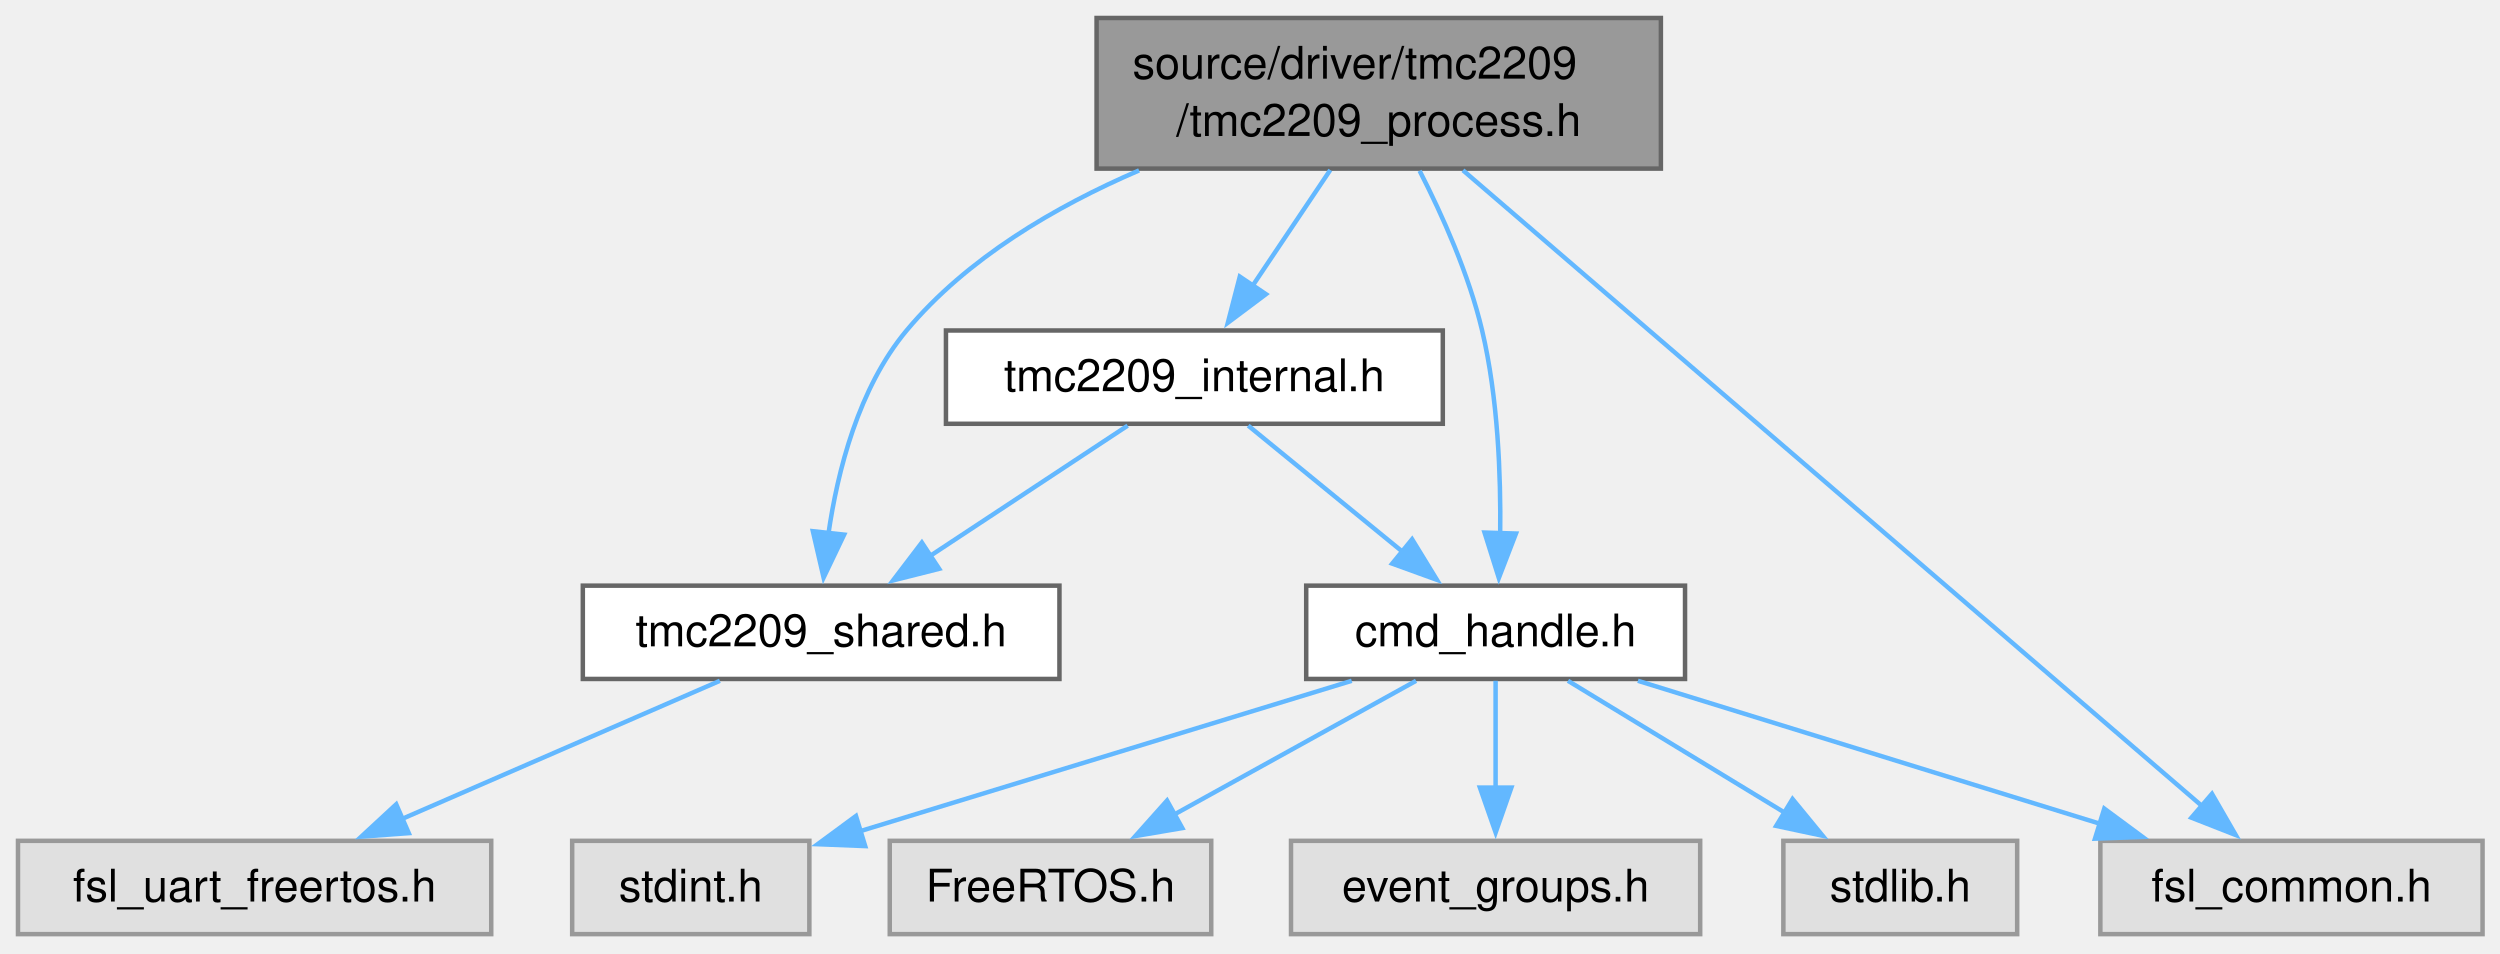
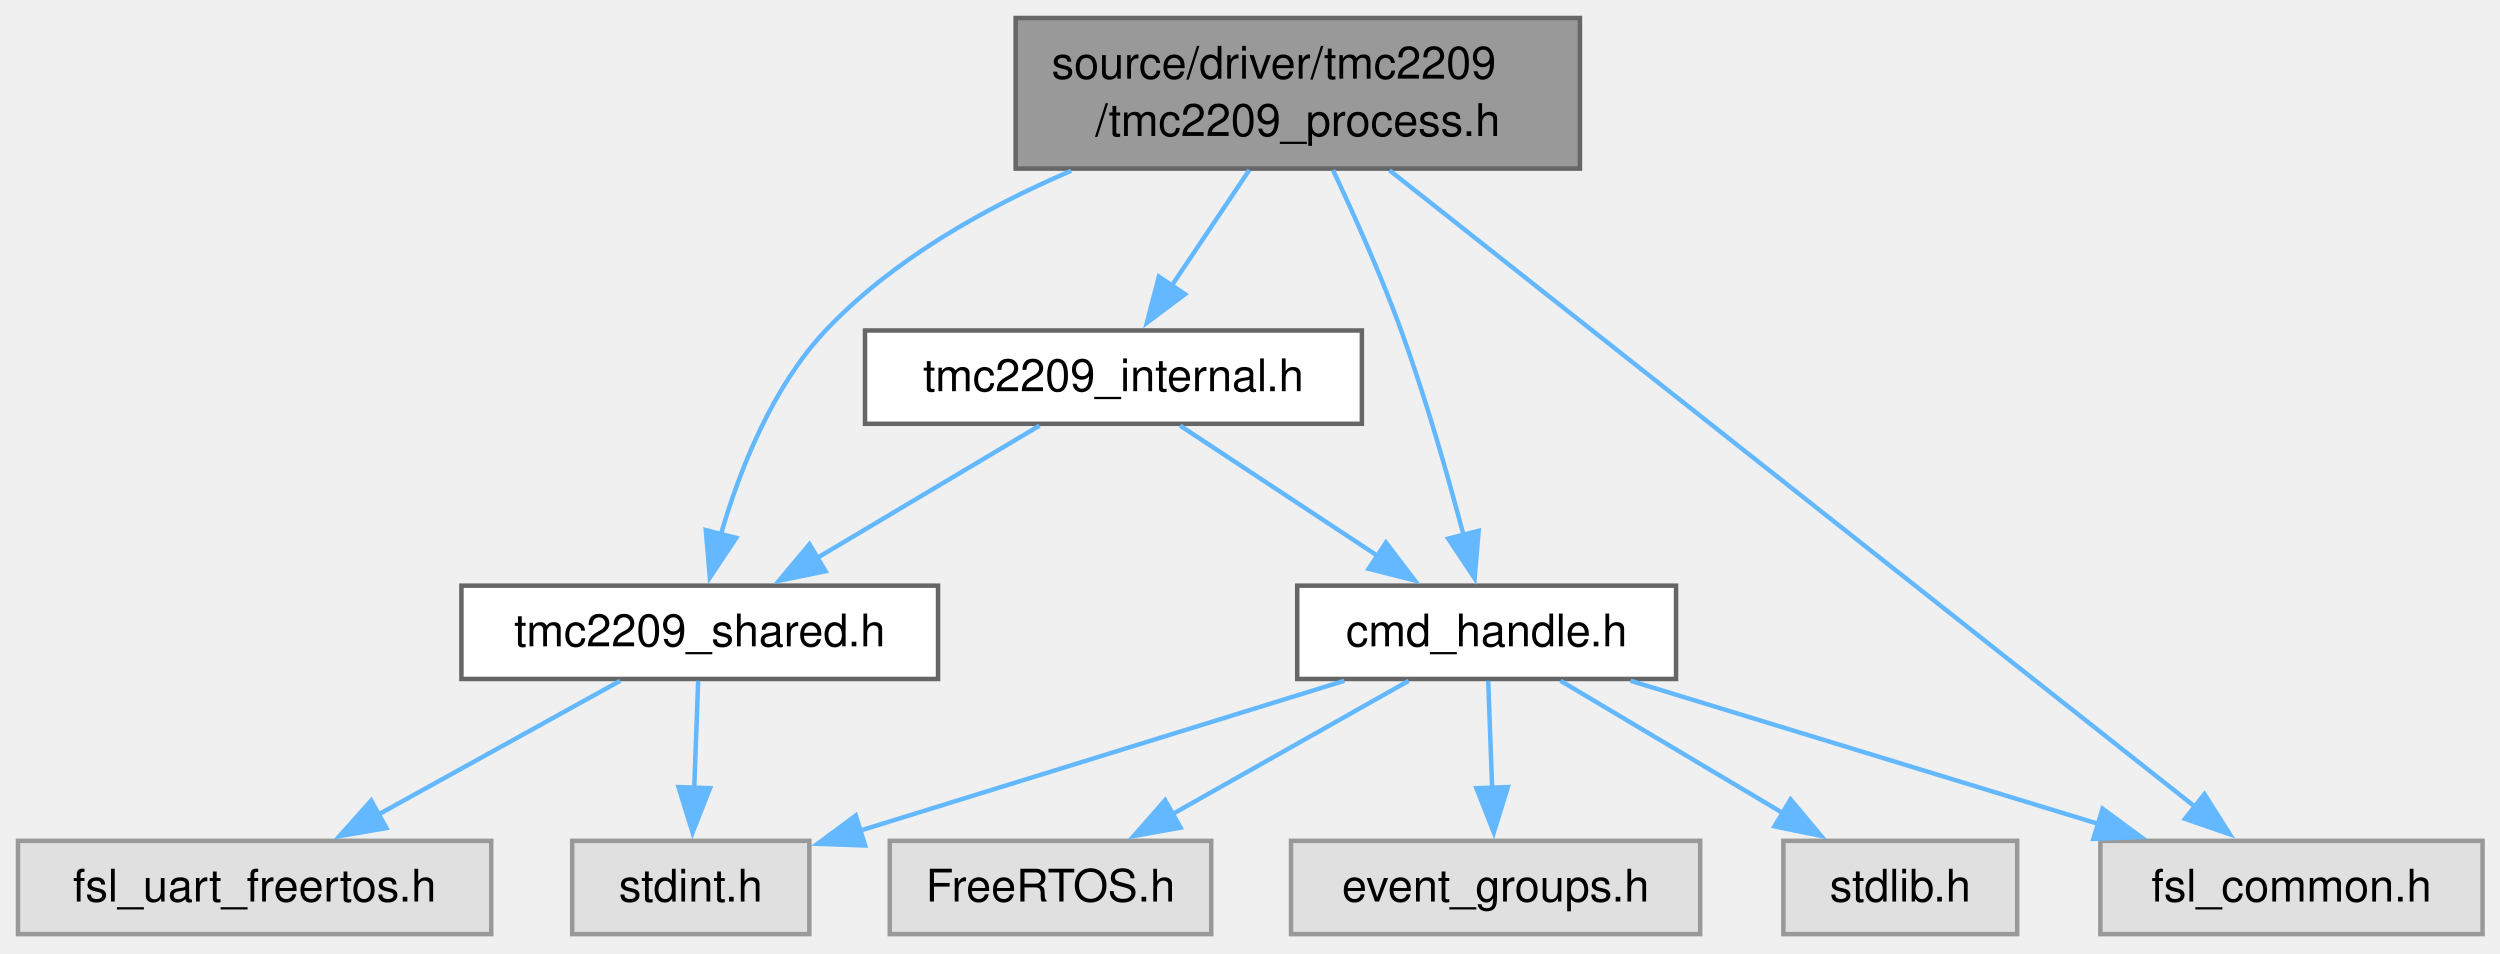
<svg xmlns="http://www.w3.org/2000/svg" xmlns:xlink="http://www.w3.org/1999/xlink" width="556pt" height="212pt" viewBox="0.00 0.00 556.00 212.00">
  <g id="graph0" class="graph" transform="scale(1 1) rotate(0) translate(4 207.75)">
    <g id="Node000001" class="node">
      <g id="a_Node000001">
        <a xlink:title=" ">
-           <polygon fill="#999999" stroke="#666666" points="365.38,-203.75 239.88,-203.75 239.88,-170.25 365.38,-170.25 365.38,-203.75" />
-           <text xml:space="preserve" text-anchor="start" x="247.88" y="-190.25" font-family="Helvetica,sans-Serif" font-size="10.00">source/driver/tmc2209</text>
-           <text xml:space="preserve" text-anchor="middle" x="302.62" y="-177.5" font-family="Helvetica,sans-Serif" font-size="10.00">/tmc2209_process.h</text>
+           <polygon fill="#999999" stroke="#666666" points="347.38,-203.75 221.88,-203.75 221.88,-170.25 347.38,-170.25 347.38,-203.75" />
+           <text xml:space="preserve" text-anchor="start" x="229.88" y="-190.25" font-family="Helvetica,sans-Serif" font-size="10.00">source/driver/tmc2209</text>
+           <text xml:space="preserve" text-anchor="middle" x="284.62" y="-177.5" font-family="Helvetica,sans-Serif" font-size="10.00">/tmc2209_process.h</text>
        </a>
      </g>
    </g>
    <g id="Node000002" class="node">
      <g id="a_Node000002">
        <a xlink:href="tmc2209__shared_8h.html" target="_top" xlink:title=" ">
-           <polygon fill="white" stroke="#666666" points="231.62,-77.5 125.62,-77.5 125.62,-56.75 231.62,-56.75 231.62,-77.5" />
-           <text xml:space="preserve" text-anchor="middle" x="178.62" y="-64" font-family="Helvetica,sans-Serif" font-size="10.00">tmc2209_shared.h</text>
+           <polygon fill="white" stroke="#666666" points="204.62,-77.5 98.62,-77.5 98.62,-56.75 204.62,-56.75 204.62,-77.5" />
+           <text xml:space="preserve" text-anchor="middle" x="151.62" y="-64" font-family="Helvetica,sans-Serif" font-size="10.00">tmc2209_shared.h</text>
        </a>
      </g>
    </g>
    <g id="edge1_Node000001_Node000002" class="edge">
      <g id="a_edge1_Node000001_Node000002">
        <a xlink:title=" ">
-           <path fill="none" stroke="#63b8ff" d="M249.33,-169.85C230.67,-161.82 211.05,-150.31 197.62,-134.25 186.96,-121.49 182.27,-103.05 180.22,-88.89" />
-           <polygon fill="#63b8ff" stroke="#63b8ff" points="183.74,-88.85 179.17,-79.29 176.78,-89.61 183.74,-88.85" />
+           <path fill="none" stroke="#63b8ff" d="M234.22,-169.77C215.15,-161.59 194.48,-149.99 179.62,-134.25 167.71,-121.63 160.47,-103.18 156.35,-88.97" />
+           <polygon fill="#63b8ff" stroke="#63b8ff" points="159.74,-88.12 153.87,-79.3 152.96,-89.86 159.74,-88.12" />
        </a>
      </g>
    </g>
-     <g id="Node000004" class="node">
-       <g id="a_Node000004">
+     <g id="Node000005" class="node">
+       <g id="a_Node000005">
        <a xlink:href="cmd__handle_8h.html" target="_top" xlink:title=" ">
-           <polygon fill="white" stroke="#666666" points="370.75,-77.5 286.5,-77.5 286.5,-56.75 370.75,-56.75 370.75,-77.5" />
-           <text xml:space="preserve" text-anchor="middle" x="328.62" y="-64" font-family="Helvetica,sans-Serif" font-size="10.00">cmd_handle.h</text>
+           <polygon fill="white" stroke="#666666" points="368.75,-77.5 284.5,-77.5 284.5,-56.75 368.75,-56.75 368.75,-77.5" />
+           <text xml:space="preserve" text-anchor="middle" x="326.62" y="-64" font-family="Helvetica,sans-Serif" font-size="10.00">cmd_handle.h</text>
        </a>
      </g>
    </g>
-     <g id="edge3_Node000001_Node000004" class="edge">
-       <g id="a_edge3_Node000001_Node000004">
+     <g id="edge4_Node000001_Node000005" class="edge">
+       <g id="a_edge4_Node000001_Node000005">
        <a xlink:title=" ">
-           <path fill="none" stroke="#63b8ff" d="M311.72,-169.77C316.8,-159.84 322.69,-146.69 325.62,-134.25 329.15,-119.33 329.81,-102.01 329.64,-88.84" />
-           <polygon fill="#63b8ff" stroke="#63b8ff" points="333.15,-89.09 329.34,-79.21 326.16,-89.31 333.15,-89.09" />
+           <path fill="none" stroke="#63b8ff" d="M292.46,-169.92C297.21,-159.82 303.19,-146.45 307.62,-134.25 313.07,-119.28 318,-101.96 321.47,-88.8" />
+           <polygon fill="#63b8ff" stroke="#63b8ff" points="324.86,-89.7 323.95,-79.14 318.08,-87.96 324.86,-89.7" />
        </a>
      </g>
    </g>
    <g id="Node000008" class="node">
      <g id="a_Node000008">
        <a xlink:title=" ">
          <polygon fill="#e0e0e0" stroke="#999999" points="548.12,-20.75 463.12,-20.75 463.12,0 548.12,0 548.12,-20.75" />
          <text xml:space="preserve" text-anchor="middle" x="505.62" y="-7.25" font-family="Helvetica,sans-Serif" font-size="10.00">fsl_common.h</text>
        </a>
      </g>
    </g>
-     <g id="edge9_Node000001_Node000008" class="edge">
-       <g id="a_edge9_Node000001_Node000008">
+     <g id="edge10_Node000001_Node000008" class="edge">
+       <g id="a_edge10_Node000001_Node000008">
        <a xlink:title=" ">
-           <path fill="none" stroke="#63b8ff" d="M321.36,-169.88C359.71,-136.9 446.82,-61.96 485.95,-28.3" />
-           <polygon fill="#63b8ff" stroke="#63b8ff" points="487.94,-31.21 493.24,-22.03 483.37,-25.9 487.94,-31.21" />
+           <path fill="none" stroke="#63b8ff" d="M305.02,-169.88C346.76,-136.91 441.55,-62 484.17,-28.33" />
+           <polygon fill="#63b8ff" stroke="#63b8ff" points="486.27,-31.13 491.94,-22.19 481.93,-25.64 486.27,-31.13" />
        </a>
      </g>
    </g>
    <g id="Node000010" class="node">
      <g id="a_Node000010">
        <a xlink:href="tmc2209__internal_8h.html" target="_top" xlink:title=" ">
-           <polygon fill="white" stroke="#666666" points="316.88,-134.25 206.38,-134.25 206.38,-113.5 316.88,-113.5 316.88,-134.25" />
-           <text xml:space="preserve" text-anchor="middle" x="261.62" y="-120.75" font-family="Helvetica,sans-Serif" font-size="10.00">tmc2209_internal.h</text>
+           <polygon fill="white" stroke="#666666" points="298.88,-134.25 188.38,-134.25 188.38,-113.5 298.88,-113.5 298.88,-134.25" />
+           <text xml:space="preserve" text-anchor="middle" x="243.62" y="-120.75" font-family="Helvetica,sans-Serif" font-size="10.00">tmc2209_internal.h</text>
        </a>
      </g>
    </g>
-     <g id="edge10_Node000001_Node000010" class="edge">
-       <g id="a_edge10_Node000001_Node000010">
+     <g id="edge11_Node000001_Node000010" class="edge">
+       <g id="a_edge11_Node000001_Node000010">
        <a xlink:title=" ">
-           <path fill="none" stroke="#63b8ff" d="M291.85,-169.94C286.52,-161.99 280.05,-152.34 274.46,-144.02" />
-           <polygon fill="#63b8ff" stroke="#63b8ff" points="277.55,-142.33 269.07,-135.97 271.73,-146.23 277.55,-142.33" />
+           <path fill="none" stroke="#63b8ff" d="M273.85,-169.94C268.52,-161.99 262.05,-152.34 256.46,-144.02" />
+           <polygon fill="#63b8ff" stroke="#63b8ff" points="259.55,-142.33 251.07,-135.97 253.73,-146.23 259.55,-142.33" />
        </a>
      </g>
    </g>
    <g id="Node000003" class="node">
      <g id="a_Node000003">
        <a xlink:title=" ">
-           <polygon fill="#e0e0e0" stroke="#999999" points="105.25,-20.75 0,-20.75 0,0 105.25,0 105.25,-20.75" />
-           <text xml:space="preserve" text-anchor="middle" x="52.62" y="-7.25" font-family="Helvetica,sans-Serif" font-size="10.00">fsl_uart_freertos.h</text>
+           <polygon fill="#e0e0e0" stroke="#999999" points="176,-20.75 123.25,-20.75 123.25,0 176,0 176,-20.75" />
+           <text xml:space="preserve" text-anchor="middle" x="149.62" y="-7.25" font-family="Helvetica,sans-Serif" font-size="10.00">stdint.h</text>
        </a>
      </g>
    </g>
    <g id="edge2_Node000002_Node000003" class="edge">
      <g id="a_edge2_Node000002_Node000003">
        <a xlink:title=" ">
-           <path fill="none" stroke="#63b8ff" d="M156.1,-56.34C136.39,-47.77 107.52,-35.23 85.27,-25.56" />
-           <polygon fill="#63b8ff" stroke="#63b8ff" points="86.91,-22.46 76.34,-21.68 84.12,-28.88 86.91,-22.46" />
+           <path fill="none" stroke="#63b8ff" d="M151.27,-56.34C151.03,-49.72 150.7,-40.72 150.4,-32.52" />
+           <polygon fill="#63b8ff" stroke="#63b8ff" points="153.9,-32.46 150.03,-22.59 146.9,-32.71 153.9,-32.46" />
        </a>
      </g>
    </g>
-     <g id="Node000005" class="node">
-       <g id="a_Node000005">
+     <g id="Node000004" class="node">
+       <g id="a_Node000004">
        <a xlink:title=" ">
-           <polygon fill="#e0e0e0" stroke="#999999" points="176,-20.75 123.25,-20.75 123.25,0 176,0 176,-20.75" />
-           <text xml:space="preserve" text-anchor="middle" x="149.62" y="-7.25" font-family="Helvetica,sans-Serif" font-size="10.00">stdint.h</text>
+           <polygon fill="#e0e0e0" stroke="#999999" points="105.25,-20.75 0,-20.75 0,0 105.25,0 105.25,-20.75" />
+           <text xml:space="preserve" text-anchor="middle" x="52.62" y="-7.25" font-family="Helvetica,sans-Serif" font-size="10.00">fsl_uart_freertos.h</text>
        </a>
      </g>
    </g>
-     <g id="edge4_Node000004_Node000005" class="edge">
-       <g id="a_edge4_Node000004_Node000005">
+     <g id="edge3_Node000002_Node000004" class="edge">
+       <g id="a_edge3_Node000002_Node000004">
        <a xlink:title=" ">
-           <path fill="none" stroke="#63b8ff" d="M296.62,-56.34C265.95,-46.95 219.65,-32.79 187.23,-22.88" />
-           <polygon fill="#63b8ff" stroke="#63b8ff" points="188.42,-19.58 177.84,-20 186.37,-26.28 188.42,-19.58" />
+           <path fill="none" stroke="#63b8ff" d="M133.93,-56.34C119,-48.08 97.39,-36.13 80.2,-26.63" />
+           <polygon fill="#63b8ff" stroke="#63b8ff" points="81.94,-23.59 71.5,-21.81 78.55,-29.71 81.94,-23.59" />
+         </a>
+       </g>
+     </g>
+     <g id="edge5_Node000005_Node000003" class="edge">
+       <g id="a_edge5_Node000005_Node000003">
+         <a xlink:title=" ">
+           <path fill="none" stroke="#63b8ff" d="M294.98,-56.34C264.74,-46.98 219.13,-32.88 187.09,-22.96" />
+           <polygon fill="#63b8ff" stroke="#63b8ff" points="188.4,-19.71 177.82,-20.09 186.33,-26.39 188.4,-19.71" />
        </a>
      </g>
    </g>
    <g id="Node000006" class="node">
      <g id="a_Node000006">
        <a xlink:title=" ">
          <polygon fill="#e0e0e0" stroke="#999999" points="265.38,-20.75 193.88,-20.75 193.88,0 265.38,0 265.38,-20.75" />
          <text xml:space="preserve" text-anchor="middle" x="229.62" y="-7.25" font-family="Helvetica,sans-Serif" font-size="10.00">FreeRTOS.h</text>
        </a>
      </g>
    </g>
-     <g id="edge5_Node000004_Node000006" class="edge">
-       <g id="a_edge5_Node000004_Node000006">
+     <g id="edge6_Node000005_Node000006" class="edge">
+       <g id="a_edge6_Node000005_Node000006">
        <a xlink:title=" ">
-           <path fill="none" stroke="#63b8ff" d="M310.93,-56.34C296,-48.08 274.39,-36.13 257.2,-26.63" />
-           <polygon fill="#63b8ff" stroke="#63b8ff" points="258.94,-23.59 248.5,-21.81 255.55,-29.71 258.94,-23.59" />
+           <path fill="none" stroke="#63b8ff" d="M309.28,-56.34C294.66,-48.08 273.49,-36.13 256.65,-26.63" />
+           <polygon fill="#63b8ff" stroke="#63b8ff" points="258.56,-23.69 248.13,-21.82 255.12,-29.79 258.56,-23.69" />
        </a>
      </g>
    </g>
    <g id="Node000007" class="node">
      <g id="a_Node000007">
        <a xlink:title=" ">
          <polygon fill="#e0e0e0" stroke="#999999" points="374.12,-20.75 283.12,-20.75 283.12,0 374.12,0 374.12,-20.75" />
          <text xml:space="preserve" text-anchor="middle" x="328.62" y="-7.25" font-family="Helvetica,sans-Serif" font-size="10.00">event_groups.h</text>
        </a>
      </g>
    </g>
-     <g id="edge6_Node000004_Node000007" class="edge">
-       <g id="a_edge6_Node000004_Node000007">
+     <g id="edge7_Node000005_Node000007" class="edge">
+       <g id="a_edge7_Node000005_Node000007">
        <a xlink:title=" ">
-           <path fill="none" stroke="#63b8ff" d="M328.62,-56.34C328.62,-49.72 328.62,-40.72 328.62,-32.52" />
-           <polygon fill="#63b8ff" stroke="#63b8ff" points="332.13,-32.59 328.63,-22.59 325.13,-32.59 332.13,-32.59" />
+           <path fill="none" stroke="#63b8ff" d="M326.98,-56.34C327.22,-49.72 327.55,-40.72 327.85,-32.52" />
+           <polygon fill="#63b8ff" stroke="#63b8ff" points="331.35,-32.71 328.22,-22.59 324.35,-32.46 331.35,-32.71" />
        </a>
      </g>
    </g>
-     <g id="edge7_Node000004_Node000008" class="edge">
-       <g id="a_edge7_Node000004_Node000008">
+     <g id="edge8_Node000005_Node000008" class="edge">
+       <g id="a_edge8_Node000005_Node000008">
        <a xlink:title=" ">
-           <path fill="none" stroke="#63b8ff" d="M360.27,-56.34C389,-47.45 431.59,-34.27 463.25,-24.48" />
-           <polygon fill="#63b8ff" stroke="#63b8ff" points="463.99,-27.92 472.51,-21.62 461.92,-21.23 463.99,-27.92" />
+           <path fill="none" stroke="#63b8ff" d="M358.63,-56.34C387.68,-47.45 430.76,-34.27 462.78,-24.48" />
+           <polygon fill="#63b8ff" stroke="#63b8ff" points="463.61,-27.89 472.15,-21.61 461.57,-21.19 463.61,-27.89" />
        </a>
      </g>
    </g>
    <g id="Node000009" class="node">
      <g id="a_Node000009">
        <a xlink:title=" ">
          <polygon fill="#e0e0e0" stroke="#999999" points="444.62,-20.75 392.62,-20.75 392.62,0 444.62,0 444.62,-20.75" />
          <text xml:space="preserve" text-anchor="middle" x="418.62" y="-7.25" font-family="Helvetica,sans-Serif" font-size="10.00">stdlib.h</text>
        </a>
      </g>
    </g>
-     <g id="edge8_Node000004_Node000009" class="edge">
-       <g id="a_edge8_Node000004_Node000009">
+     <g id="edge9_Node000005_Node000009" class="edge">
+       <g id="a_edge9_Node000005_Node000009">
        <a xlink:title=" ">
-           <path fill="none" stroke="#63b8ff" d="M344.72,-56.34C358.15,-48.16 377.56,-36.36 393.11,-26.9" />
-           <polygon fill="#63b8ff" stroke="#63b8ff" points="394.66,-30.05 401.38,-21.87 391.02,-24.07 394.66,-30.05" />
+           <path fill="none" stroke="#63b8ff" d="M343.07,-56.34C356.81,-48.16 376.64,-36.36 392.54,-26.9" />
+           <polygon fill="#63b8ff" stroke="#63b8ff" points="394.22,-29.97 401.02,-21.85 390.64,-23.96 394.22,-29.97" />
        </a>
      </g>
    </g>
-     <g id="edge11_Node000010_Node000002" class="edge">
-       <g id="a_edge11_Node000010_Node000002">
+     <g id="edge12_Node000010_Node000002" class="edge">
+       <g id="a_edge12_Node000010_Node000002">
        <a xlink:title=" ">
-           <path fill="none" stroke="#63b8ff" d="M246.79,-113.09C234.51,-104.99 216.84,-93.33 202.57,-83.92" />
-           <polygon fill="#63b8ff" stroke="#63b8ff" points="204.87,-81.25 194.6,-78.66 201.02,-87.09 204.87,-81.25" />
+           <path fill="none" stroke="#63b8ff" d="M227.18,-113.09C213.44,-104.91 193.61,-93.11 177.71,-83.65" />
+           <polygon fill="#63b8ff" stroke="#63b8ff" points="179.61,-80.71 169.23,-78.6 176.03,-86.72 179.61,-80.71" />
        </a>
      </g>
    </g>
-     <g id="edge12_Node000010_Node000004" class="edge">
-       <g id="a_edge12_Node000010_Node000004">
+     <g id="edge13_Node000010_Node000005" class="edge">
+       <g id="a_edge13_Node000010_Node000005">
        <a xlink:title=" ">
-           <path fill="none" stroke="#63b8ff" d="M273.6,-113.09C283.13,-105.3 296.69,-94.22 307.96,-85.01" />
-           <polygon fill="#63b8ff" stroke="#63b8ff" points="310.05,-87.82 315.58,-78.79 305.62,-82.4 310.05,-87.82" />
+           <path fill="none" stroke="#63b8ff" d="M258.46,-113.09C270.74,-104.99 288.41,-93.33 302.68,-83.92" />
+           <polygon fill="#63b8ff" stroke="#63b8ff" points="304.23,-87.09 310.65,-78.66 300.38,-81.25 304.23,-87.09" />
        </a>
      </g>
    </g>
  </g>
</svg>
